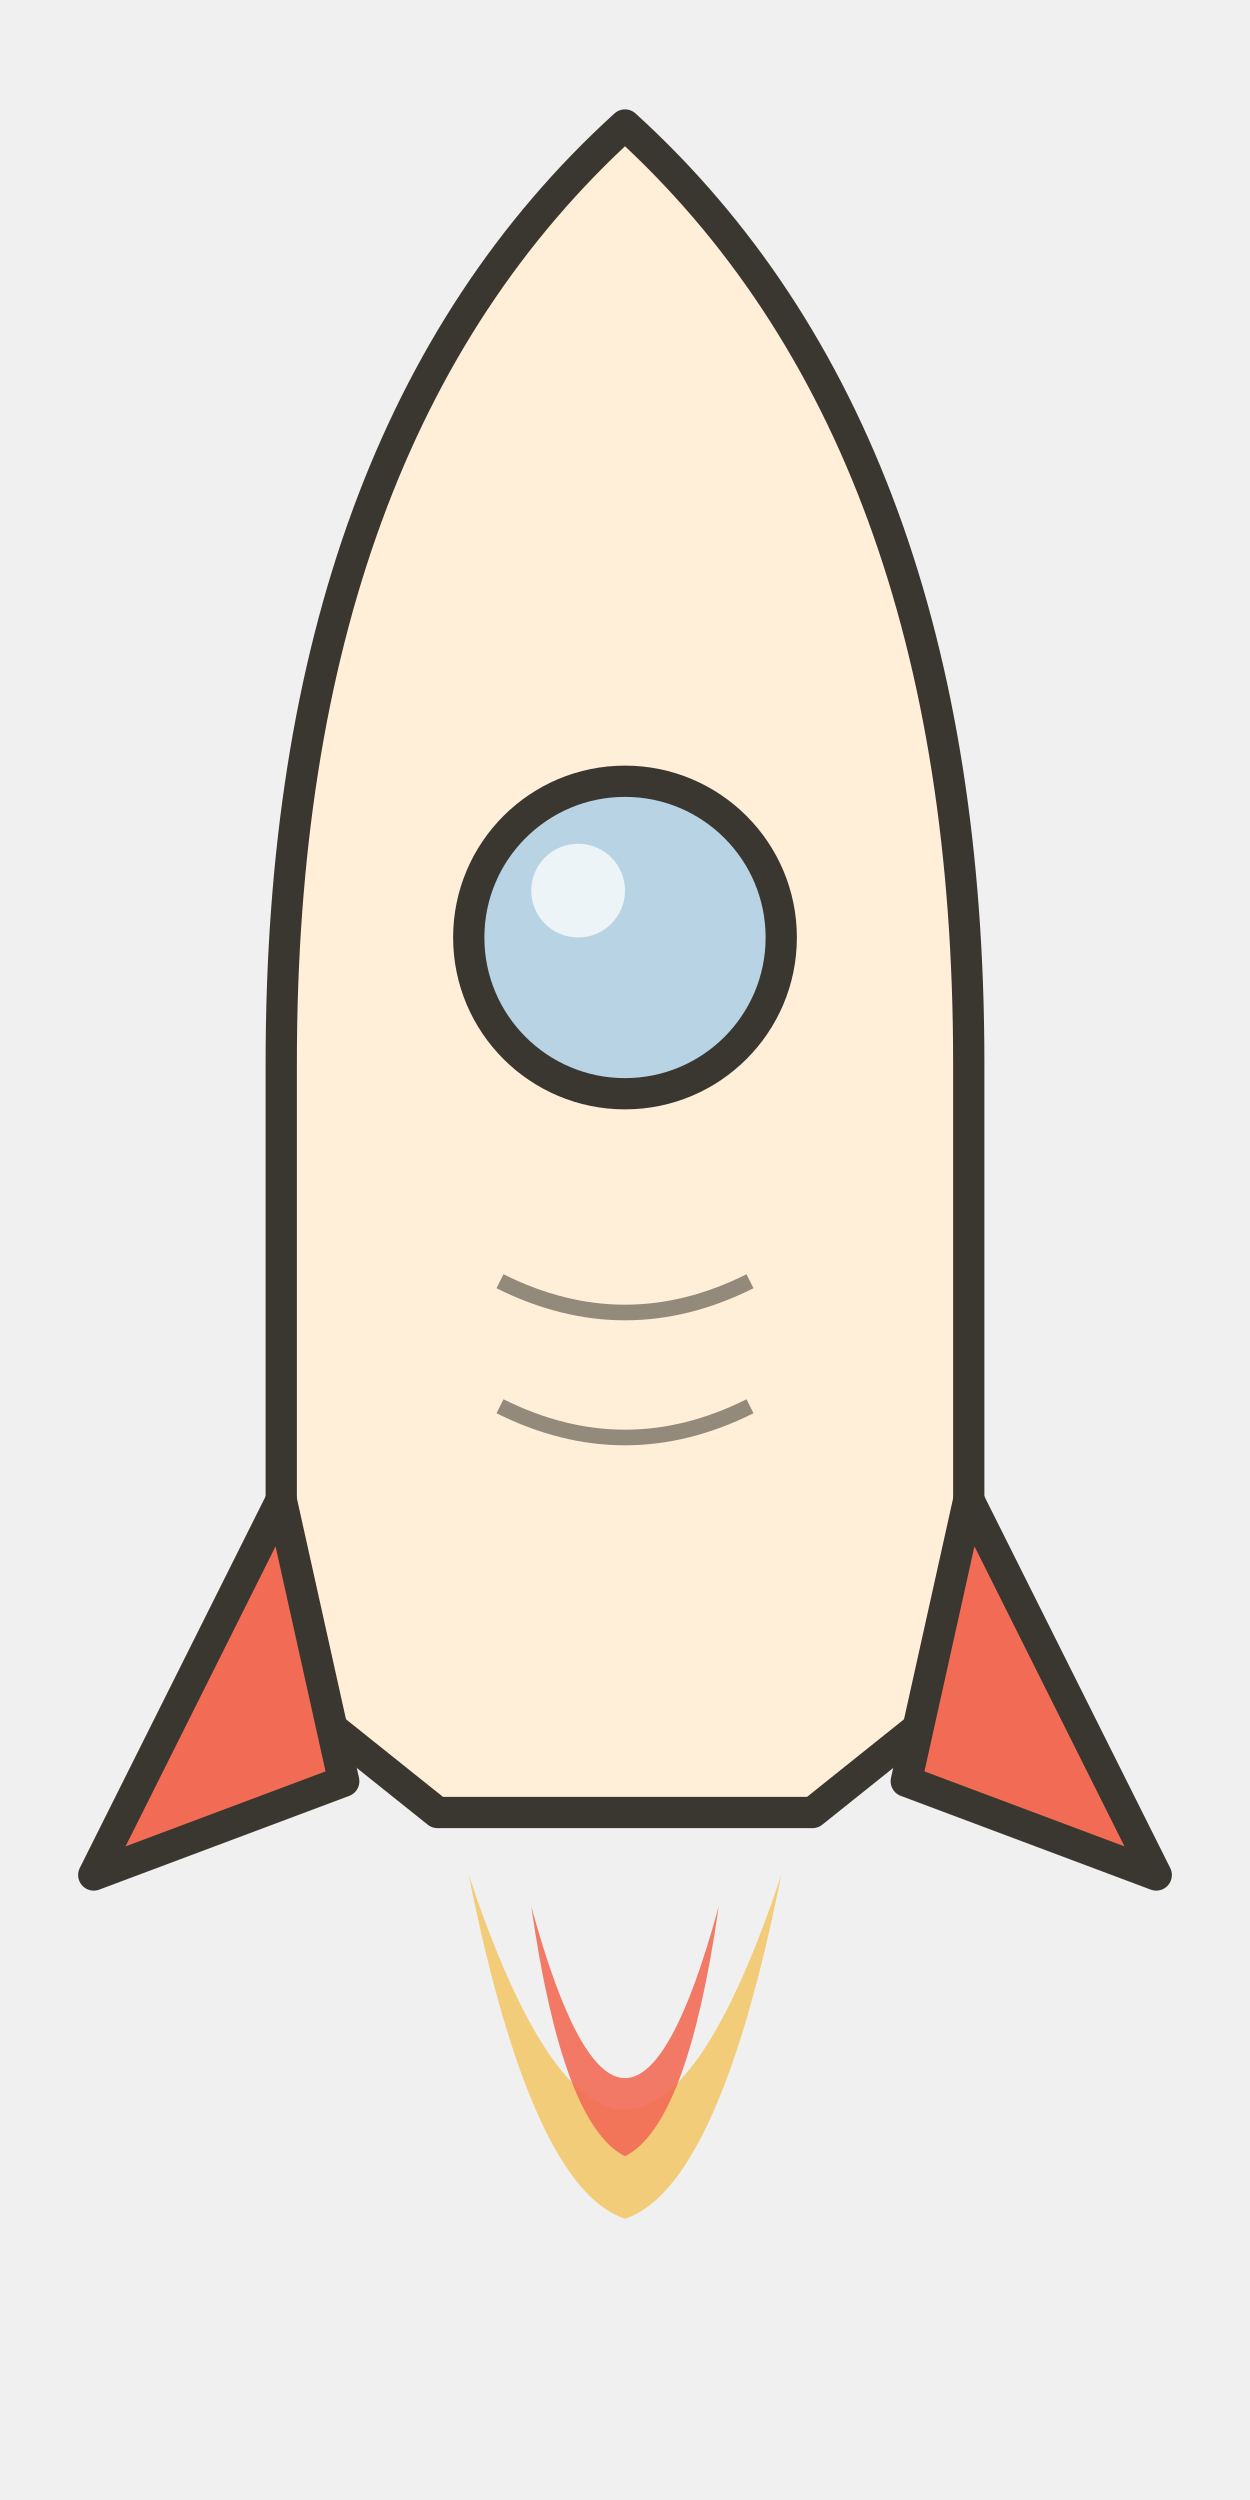
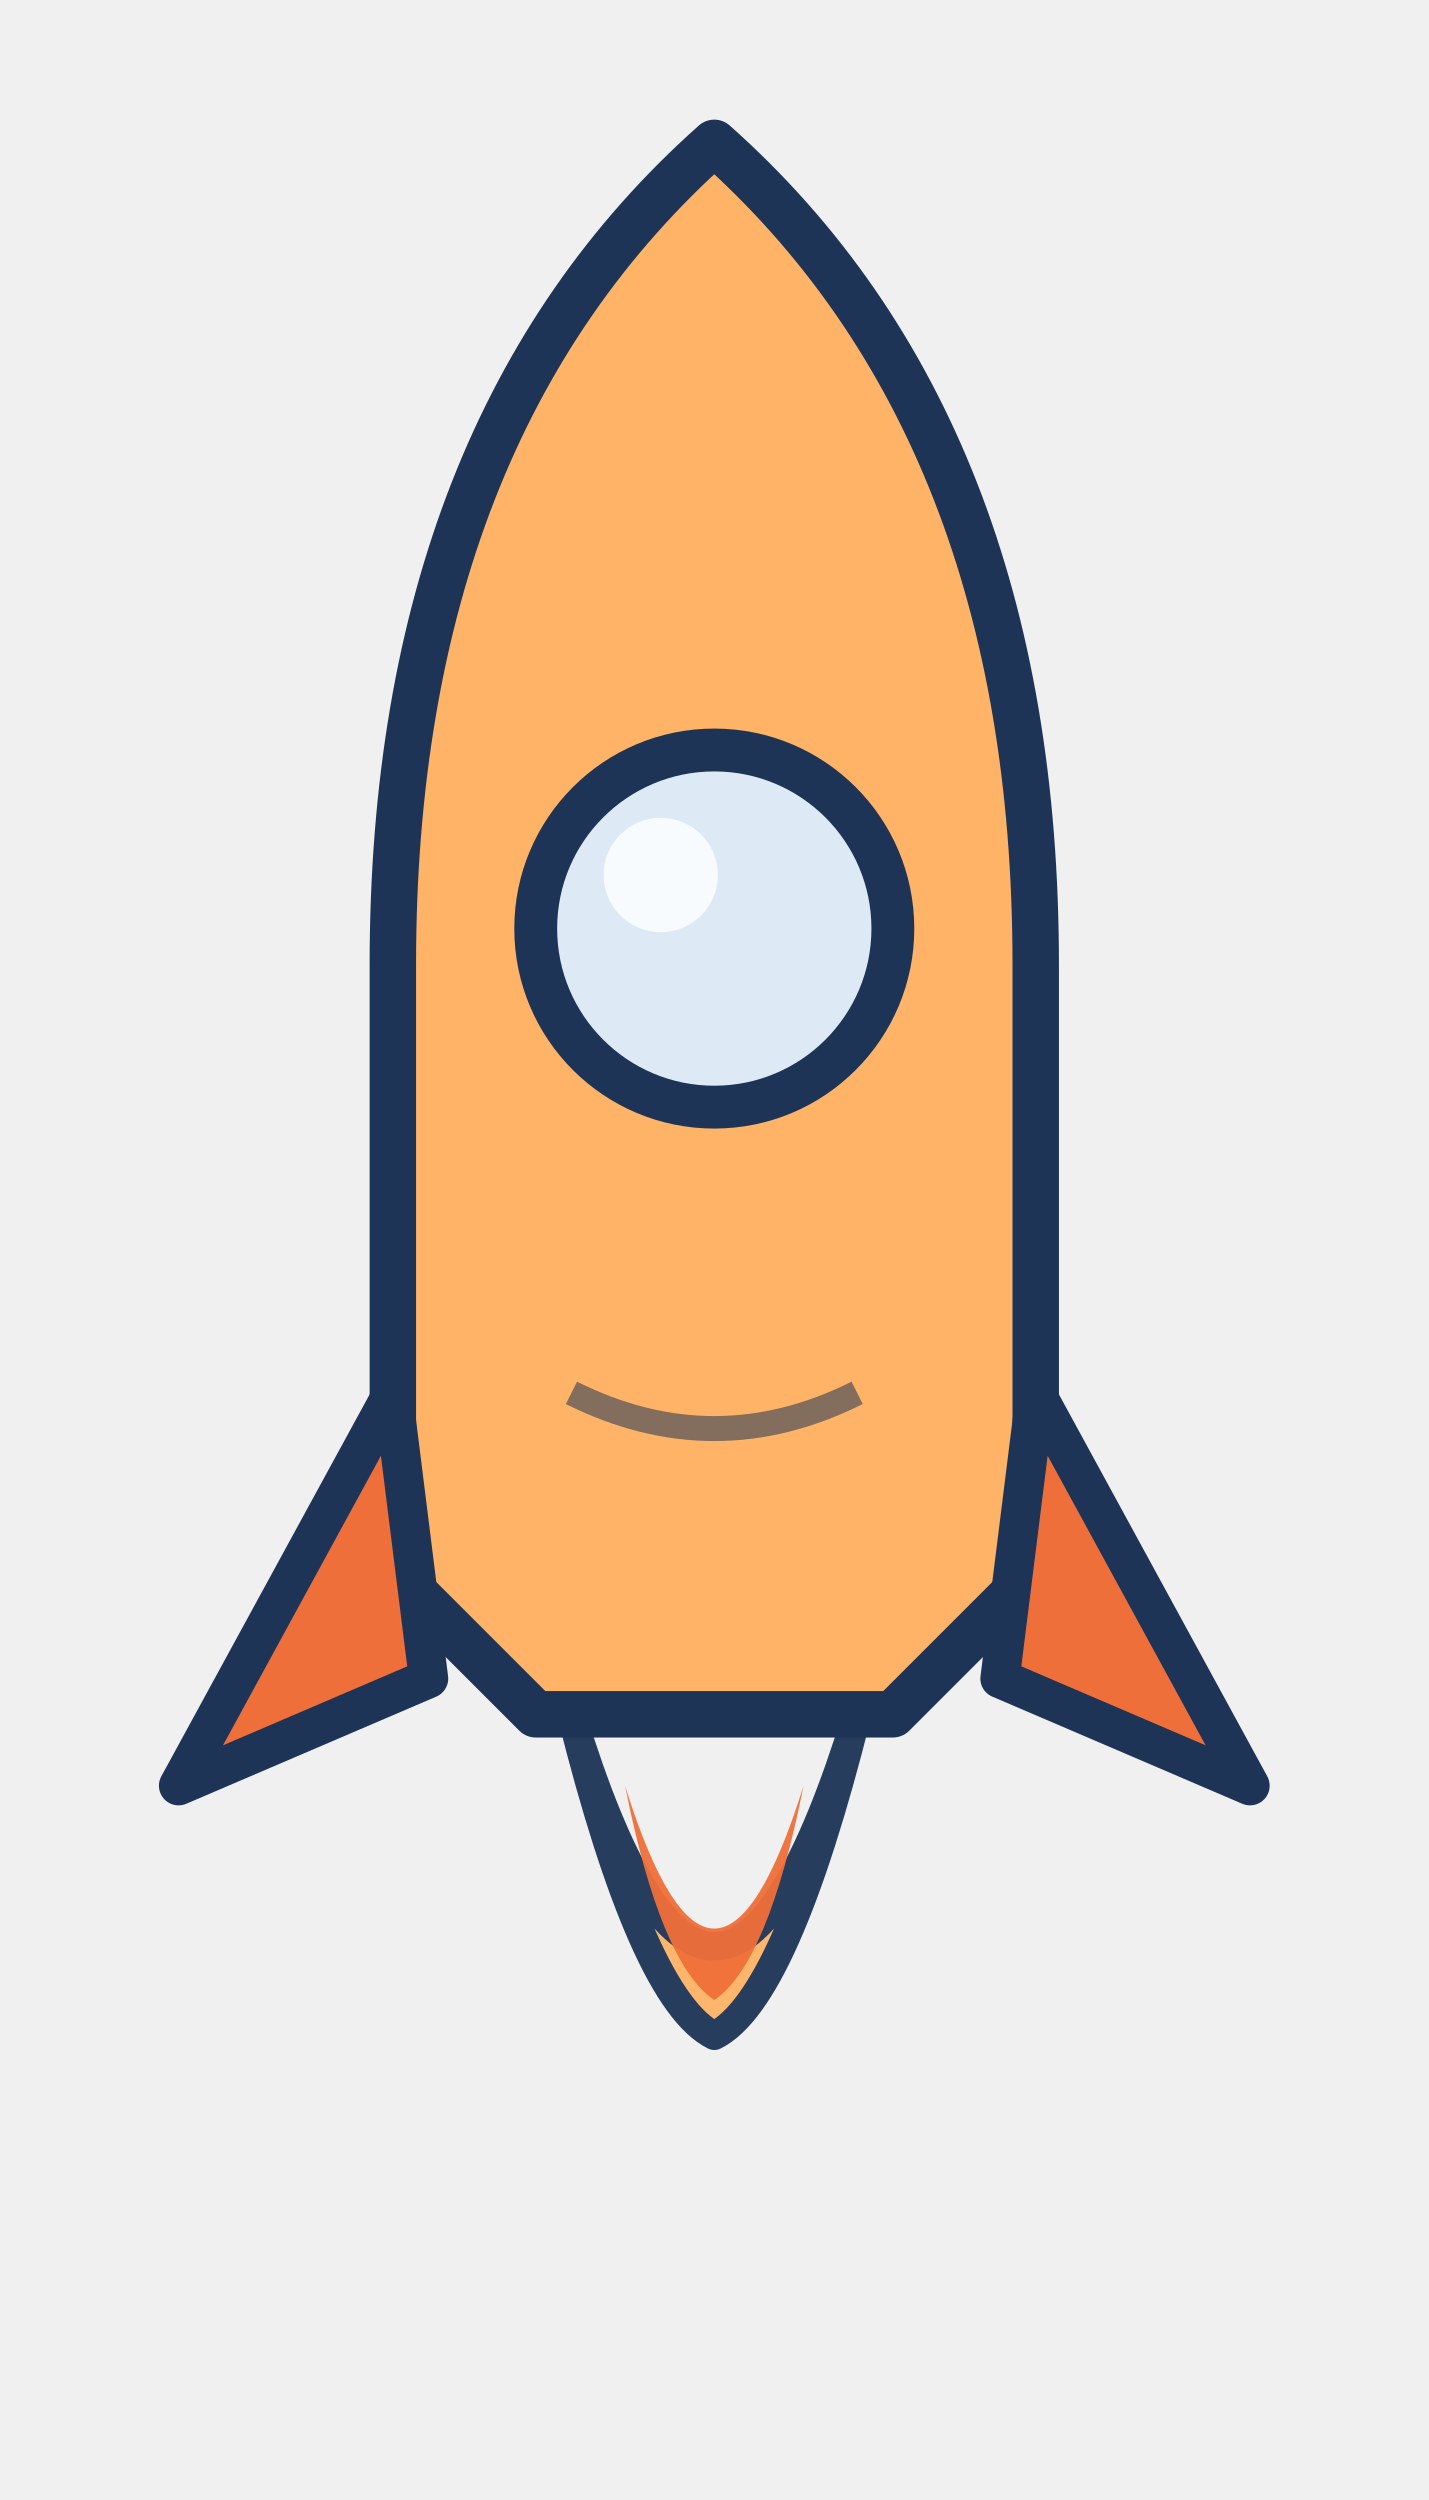
- <svg xmlns="http://www.w3.org/2000/svg" viewBox="0 0 80 160" role="img" aria-label="Rocket">
-   <path d="M30 120 q10 30 20 0 q-4 20 -10 22 q-6 -2 -10 -22 z" fill="#F2C86B" opacity="0.9" />
-   <path d="M34 122 q6 22 12 0 q-2 14 -6 16 q-4 -2 -6 -16 z" fill="#F26C55" opacity="0.9" />
-   <path d="M40 8 q22 20 22 60 v40 l-10 8 l-24 0 l-10 -8 v-40 q0 -40 22 -60 z" fill="#FFEFD8" stroke="#3A3630" stroke-width="2" stroke-linejoin="round" />
-   <circle cx="40" cy="60" r="10" fill="#B7D3E4" stroke="#3A3630" stroke-width="2" />
-   <circle cx="37" cy="57" r="3" fill="#FFFFFF" opacity="0.75" />
-   <path d="M18 96 l-12 24 l16 -6 z" fill="#F26C55" stroke="#3A3630" stroke-width="2" stroke-linejoin="round" />
-   <path d="M62 96 l12 24 l-16 -6 z" fill="#F26C55" stroke="#3A3630" stroke-width="2" stroke-linejoin="round" />
-   <path d="M32 82 q8 4 16 0" stroke="#3A3630" stroke-width="1" fill="none" opacity="0.55" />
-   <path d="M32 90 q8 4 16 0" stroke="#3A3630" stroke-width="1" fill="none" opacity="0.55" />
+ <svg xmlns="http://www.w3.org/2000/svg" viewBox="0 0 80 140" role="img" aria-label="Rocket">
+   <path d="M32 96 q8 26 16 0 q-4 16 -8 18 q-4 -2 -8 -18 z" fill="#FFB366" stroke="#1D3457" stroke-width="1.6" stroke-linejoin="round" opacity="0.95" />
+   <path d="M35 100 q5 16 10 0 q-2 10 -5 12 q-3 -2 -5 -12 z" fill="#EF6F3A" opacity="0.95" />
+   <path d="M40 8            q18 16 18 46            v34            l-8 8            l-20 0            l-8 -8            v-34            q0 -30 18 -46 z" fill="#FFB366" stroke="#1D3457" stroke-width="2.6" stroke-linejoin="round" />
+   <circle cx="40" cy="52" r="10" fill="#DDEAF6" stroke="#1D3457" stroke-width="2.4" />
+   <circle cx="37" cy="49" r="3.2" fill="#FFFFFF" opacity="0.8" />
+   <path d="M22 78 l-12 22 l14 -6 z" fill="#EF6F3A" stroke="#1D3457" stroke-width="2.2" stroke-linejoin="round" />
+   <path d="M58 78 l12 22 l-14 -6 z" fill="#EF6F3A" stroke="#1D3457" stroke-width="2.2" stroke-linejoin="round" />
+   <path d="M32 78 q8 4 16 0" stroke="#1D3457" stroke-width="1.4" fill="none" opacity="0.55" />
</svg>
